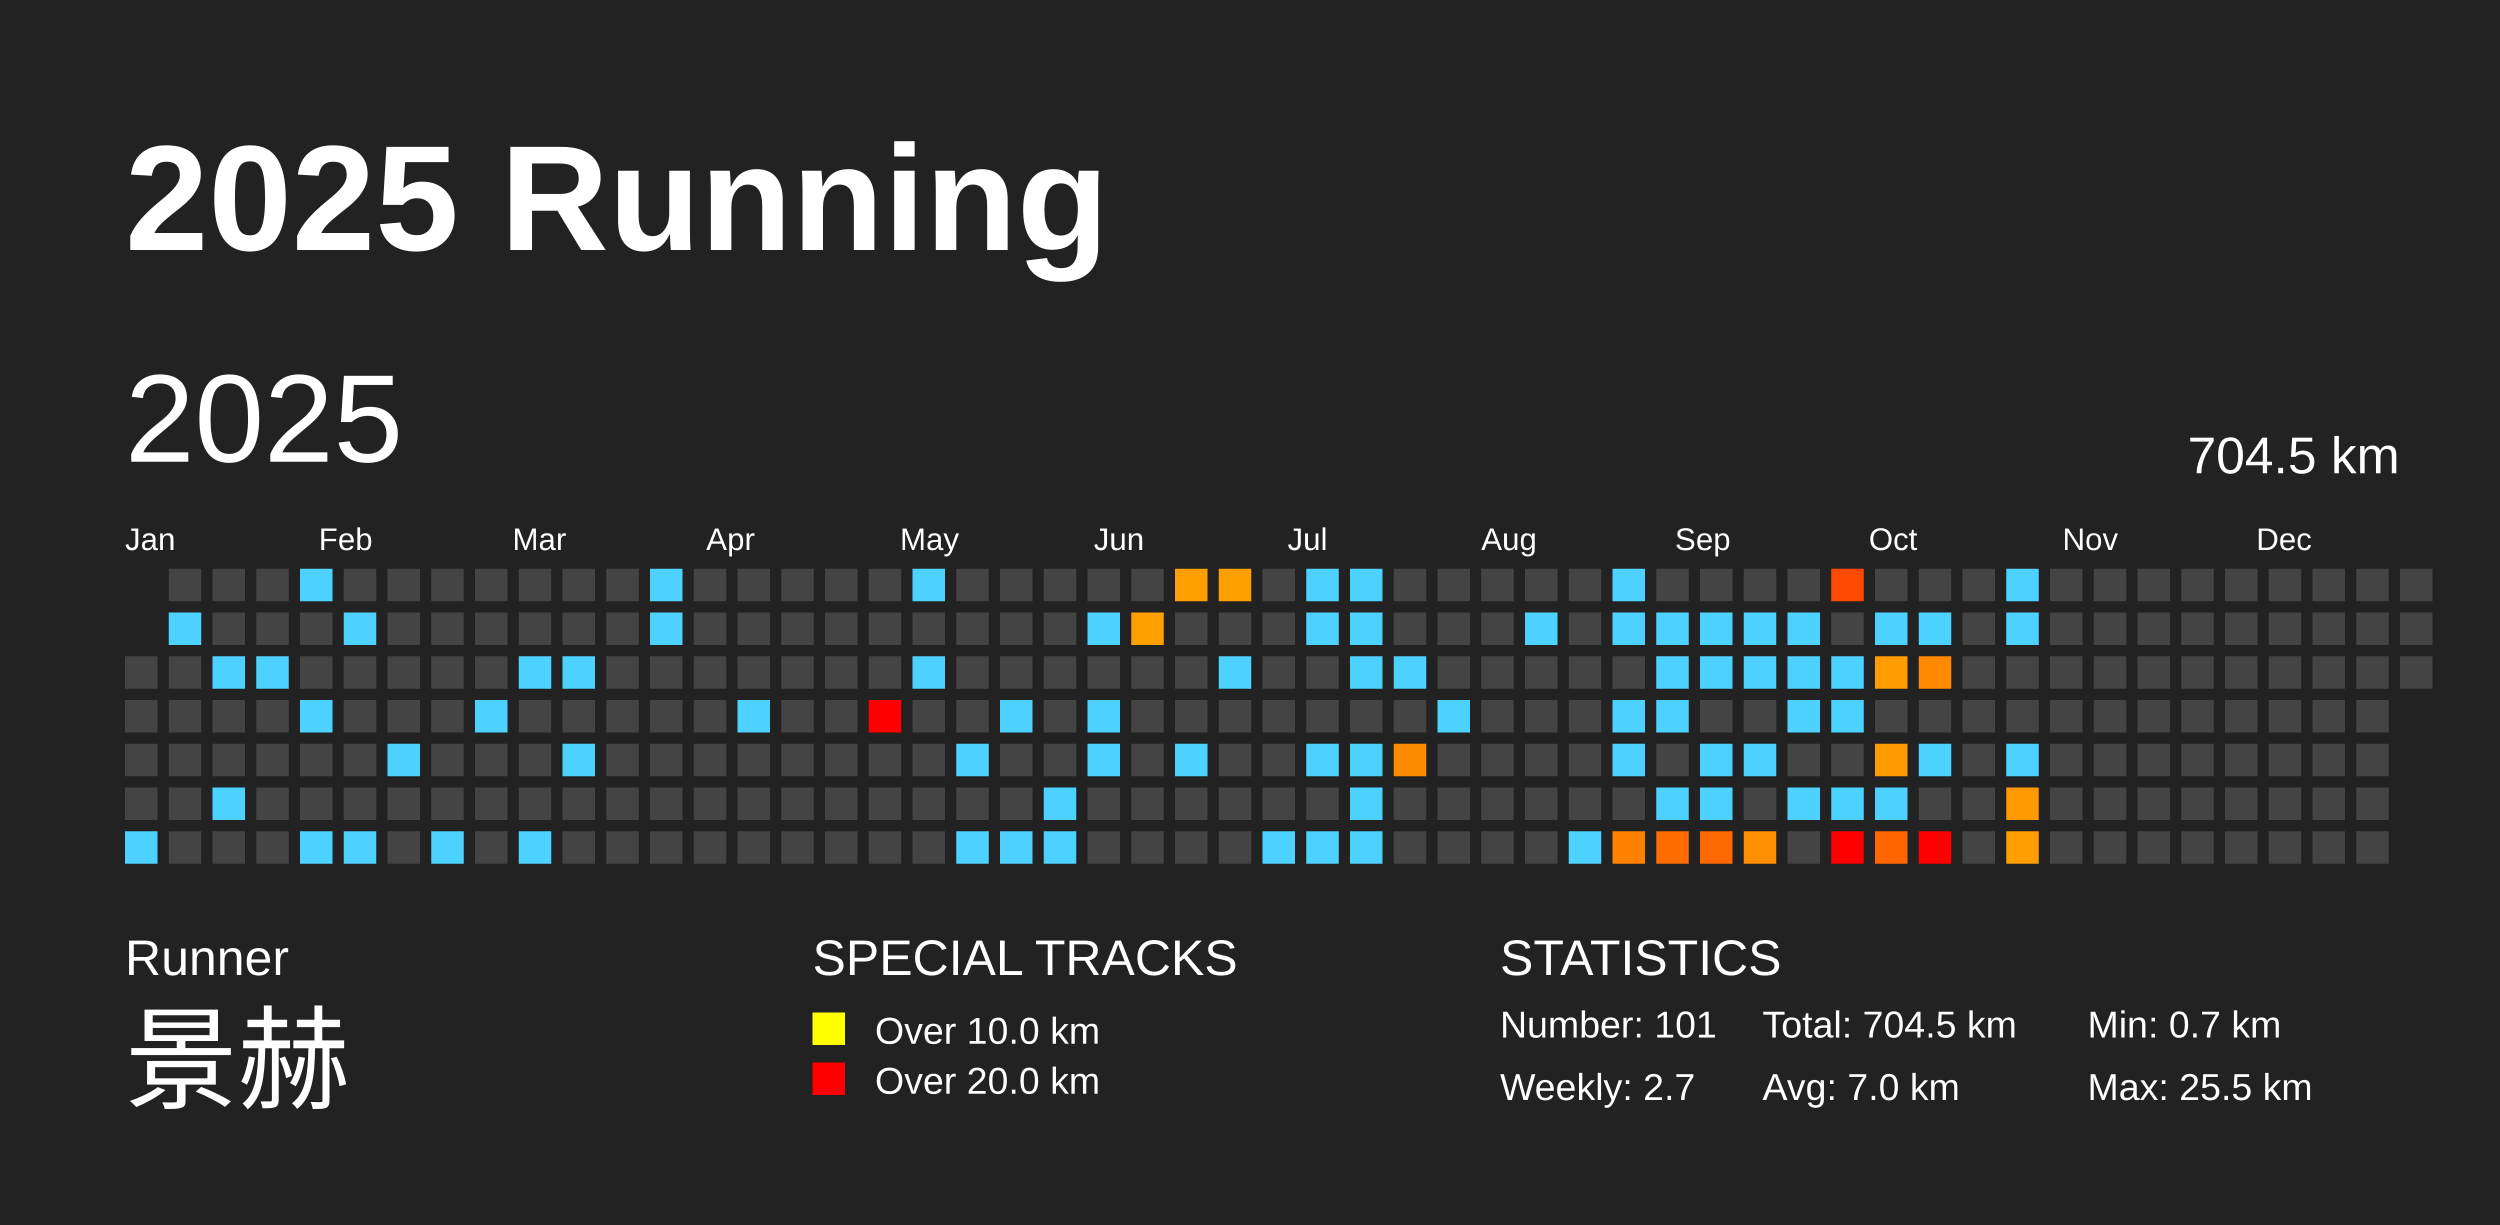
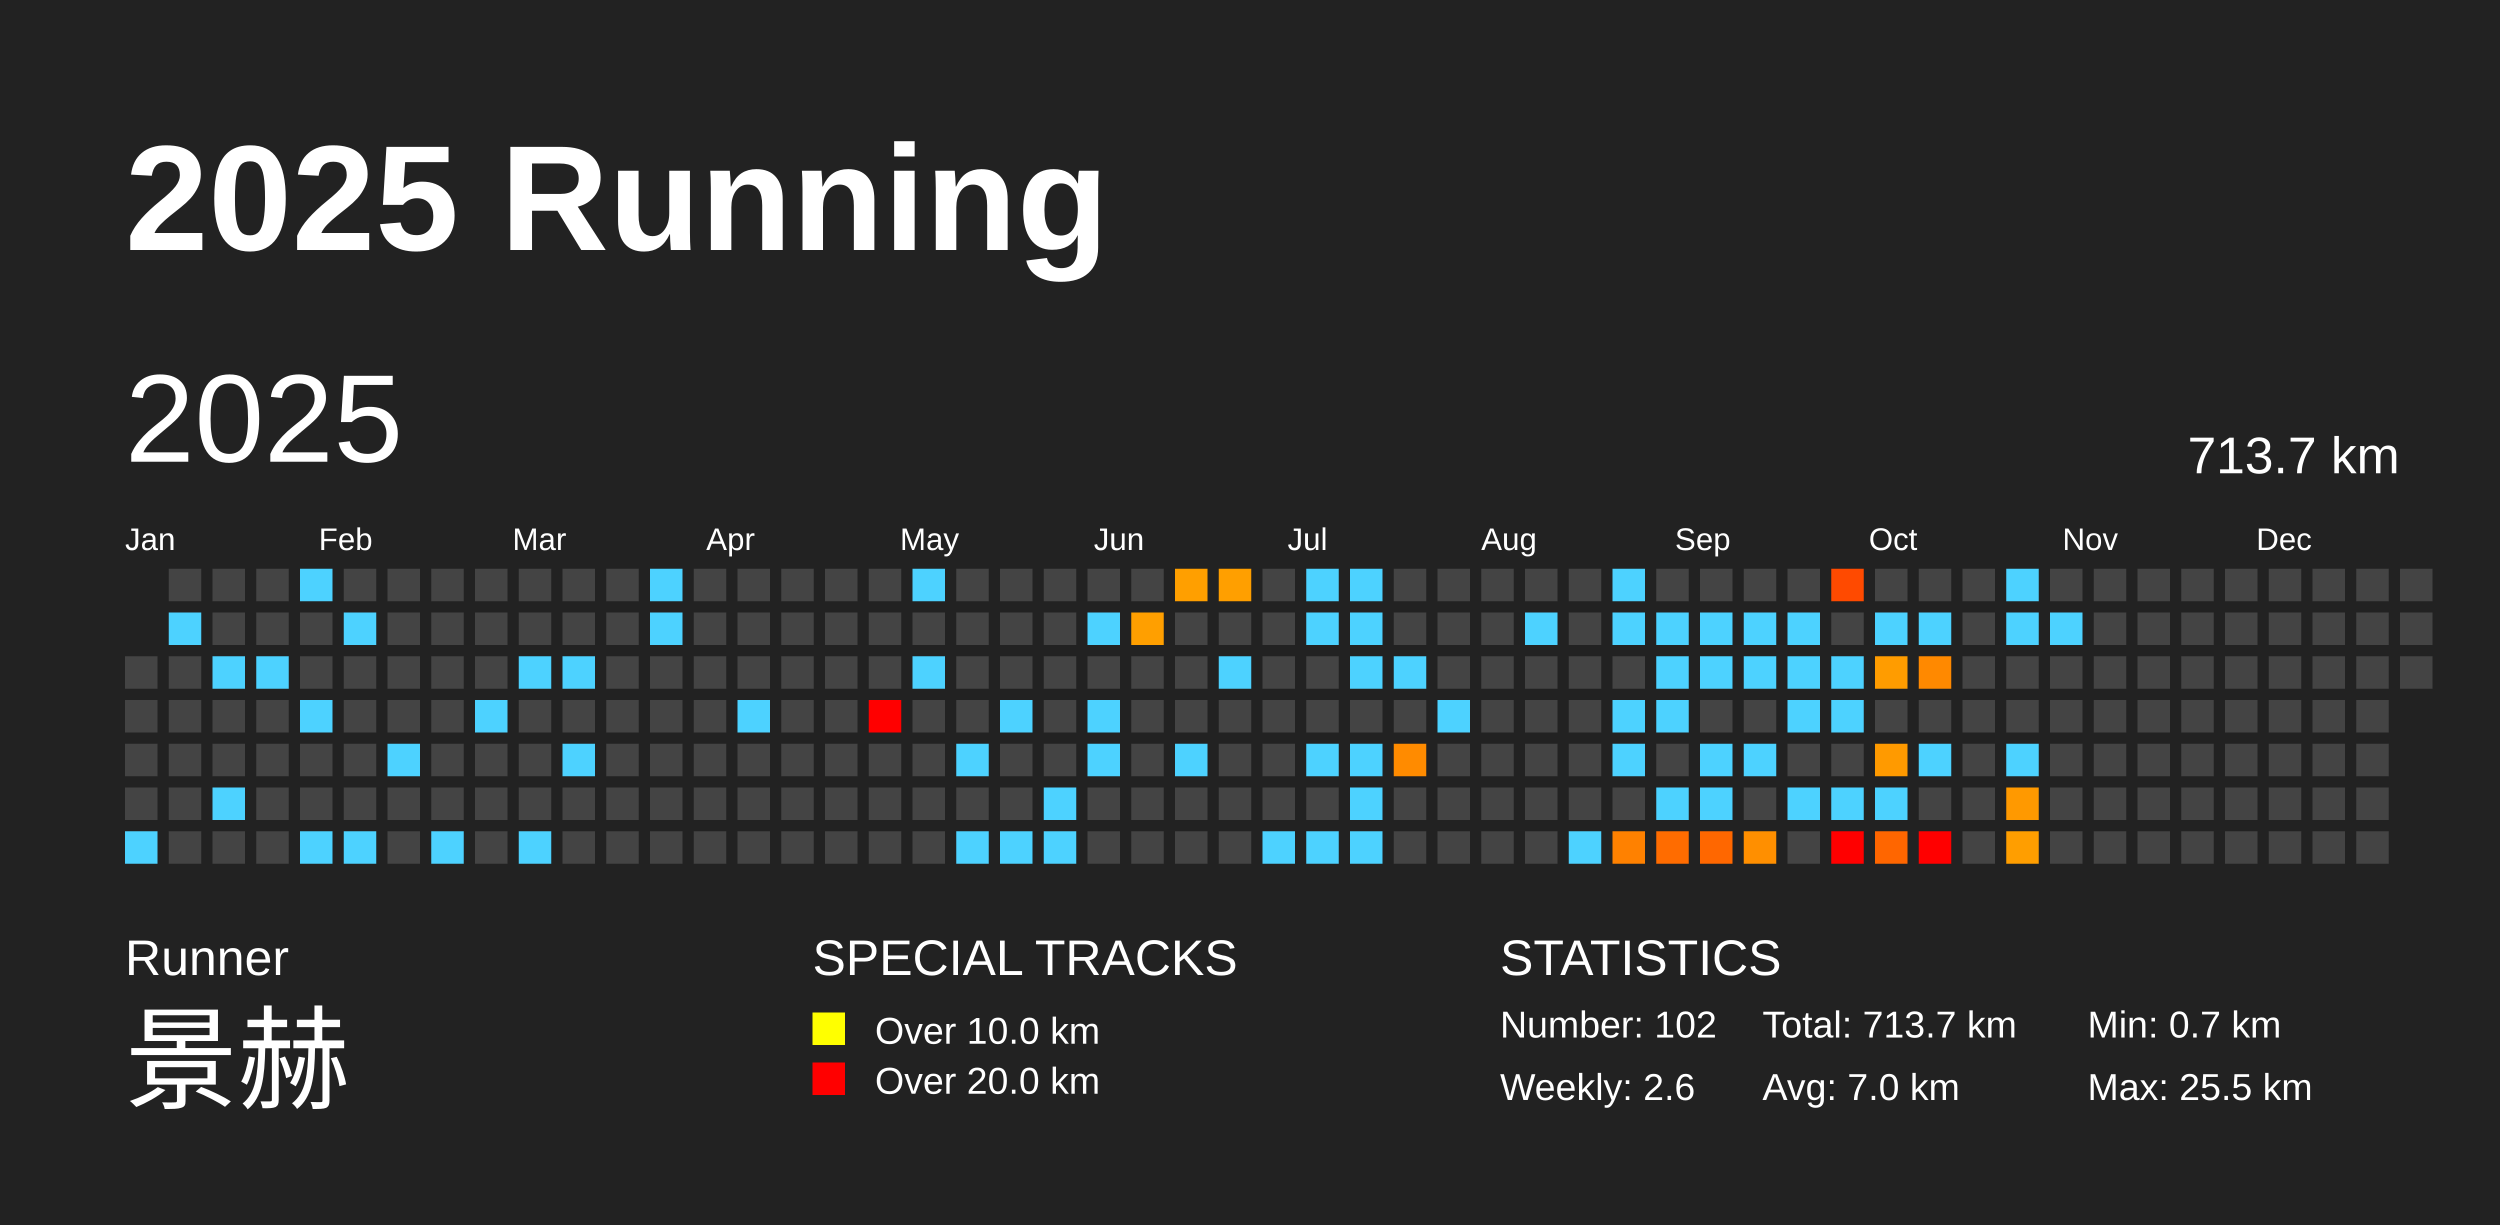
<svg xmlns="http://www.w3.org/2000/svg" baseProfile="full" height="98mm" version="1.1" viewBox="0,0,200,98" width="200mm">
  <defs />
  <rect fill="#222222" height="98" width="200" x="0" y="0" />
  <text fill="#FFFFFF" style="font-size:12px; font-family:Arial; font-weight:bold;" x="10" y="20">2025 Running</text>
  <text fill="#FFFFFF" style="font-size:4px; font-family:Arial" x="10" y="78">Runner</text>
  <text fill="#FFFFFF" style="font-size:9px; font-family:Arial" x="10" y="88">景赫</text>
  <text fill="#FFFFFF" style="font-size:4px; font-family:Arial" x="65" y="78">SPECIAL TRACKS</text>
  <rect fill="yellow" height="2.6" width="2.6" x="65" y="81" />
  <text fill="#FFFFFF" style="font-size:3px; font-family:Arial" x="70" y="83.5">Over 10.0 km</text>
  <rect fill="red" height="2.6" width="2.6" x="65" y="85" />
  <text fill="#FFFFFF" style="font-size:3px; font-family:Arial" x="70" y="87.5">Over 20.0 km</text>
  <text fill="#FFFFFF" style="font-size:4px; font-family:Arial" x="120" y="78">STATISTICS</text>
-   <text fill="#FFFFFF" style="font-size:3px; font-family:Arial" x="120" y="83">Number: 101</text>
-   <text fill="#FFFFFF" style="font-size:3px; font-family:Arial" x="120" y="88">Weekly: 2.7</text>
-   <text fill="#FFFFFF" style="font-size:3px; font-family:Arial" x="141" y="83">Total: 704.5 km</text>
+   <text fill="#FFFFFF" style="font-size:3px; font-family:Arial" x="120" y="83">Number: 102</text>
+   <text fill="#FFFFFF" style="font-size:3px; font-family:Arial" x="120" y="88">Weekly: 2.6</text>
+   <text fill="#FFFFFF" style="font-size:3px; font-family:Arial" x="141" y="83">Total: 713.7 km</text>
  <text fill="#FFFFFF" style="font-size:3px; font-family:Arial" x="141" y="88">Avg: 7.0 km</text>
  <text fill="#FFFFFF" style="font-size:3px; font-family:Arial" x="167" y="83">Min: 0.7 km</text>
  <text fill="#FFFFFF" style="font-size:3px; font-family:Arial" x="167" y="88">Max: 25.5 km</text>
  <text dominant-baseline="hanging" fill="#FFFFFF" style="font-size:10.0px; font-family:Arial;" x="10" y="30">2025</text>
-   <text dominant-baseline="hanging" fill="#FFFFFF" style="font-size:4.125px; font-family:Arial;" x="175" y="35">704.5 km</text>
+   <text dominant-baseline="hanging" fill="#FFFFFF" style="font-size:4.125px; font-family:Arial;" x="175" y="35">713.7 km</text>
  <text fill="#FFFFFF" style="font-size:2.5px; font-family:Arial" x="10.0" y="44">Jan</text>
  <text fill="#FFFFFF" style="font-size:2.5px; font-family:Arial" x="25.5" y="44">Feb</text>
  <text fill="#FFFFFF" style="font-size:2.5px; font-family:Arial" x="41.0" y="44">Mar</text>
  <text fill="#FFFFFF" style="font-size:2.5px; font-family:Arial" x="56.5" y="44">Apr</text>
  <text fill="#FFFFFF" style="font-size:2.5px; font-family:Arial" x="72.0" y="44">May</text>
  <text fill="#FFFFFF" style="font-size:2.5px; font-family:Arial" x="87.5" y="44">Jun</text>
  <text fill="#FFFFFF" style="font-size:2.5px; font-family:Arial" x="103.0" y="44">Jul</text>
  <text fill="#FFFFFF" style="font-size:2.5px; font-family:Arial" x="118.5" y="44">Aug</text>
  <text fill="#FFFFFF" style="font-size:2.5px; font-family:Arial" x="134.0" y="44">Sep</text>
  <text fill="#FFFFFF" style="font-size:2.5px; font-family:Arial" x="149.5" y="44">Oct</text>
  <text fill="#FFFFFF" style="font-size:2.5px; font-family:Arial" x="165.0" y="44">Nov</text>
  <text fill="#FFFFFF" style="font-size:2.5px; font-family:Arial" x="180.5" y="44">Dec</text>
  <rect fill="#444444" height="2.6" width="2.6" x="10.0" y="52.5" />
  <rect fill="#444444" height="2.6" width="2.6" x="10.0" y="56.0" />
  <rect fill="#444444" height="2.6" width="2.6" x="10.0" y="59.5" />
  <rect fill="#444444" height="2.6" width="2.6" x="10.0" y="63.0" />
  <rect fill="#4dd2ff" height="2.6" width="2.6" x="10.0" y="66.5" />
  <rect fill="#444444" height="2.6" width="2.6" x="13.5" y="45.5" />
  <rect fill="#4dd2ff" height="2.6" width="2.6" x="13.5" y="49.0" />
  <rect fill="#444444" height="2.6" width="2.6" x="13.5" y="52.5" />
  <rect fill="#444444" height="2.6" width="2.6" x="13.5" y="56.0" />
  <rect fill="#444444" height="2.6" width="2.6" x="13.5" y="59.5" />
  <rect fill="#444444" height="2.6" width="2.6" x="13.5" y="63.0" />
  <rect fill="#444444" height="2.6" width="2.6" x="13.5" y="66.5" />
  <rect fill="#444444" height="2.6" width="2.6" x="17.0" y="45.5" />
  <rect fill="#444444" height="2.6" width="2.6" x="17.0" y="49.0" />
  <rect fill="#4dd2ff" height="2.6" width="2.6" x="17.0" y="52.5" />
  <rect fill="#444444" height="2.6" width="2.6" x="17.0" y="56.0" />
  <rect fill="#444444" height="2.6" width="2.6" x="17.0" y="59.5" />
  <rect fill="#4dd2ff" height="2.6" width="2.6" x="17.0" y="63.0" />
  <rect fill="#444444" height="2.6" width="2.6" x="17.0" y="66.5" />
  <rect fill="#444444" height="2.6" width="2.6" x="20.5" y="45.5" />
  <rect fill="#444444" height="2.6" width="2.6" x="20.5" y="49.0" />
  <rect fill="#4dd2ff" height="2.6" width="2.6" x="20.5" y="52.5" />
  <rect fill="#444444" height="2.6" width="2.6" x="20.5" y="56.0" />
  <rect fill="#444444" height="2.6" width="2.6" x="20.5" y="59.5" />
  <rect fill="#444444" height="2.6" width="2.6" x="20.5" y="63.0" />
  <rect fill="#444444" height="2.6" width="2.6" x="20.5" y="66.5" />
  <rect fill="#4dd2ff" height="2.6" width="2.6" x="24.0" y="45.5" />
  <rect fill="#444444" height="2.6" width="2.6" x="24.0" y="49.0" />
  <rect fill="#444444" height="2.6" width="2.6" x="24.0" y="52.5" />
  <rect fill="#4dd2ff" height="2.6" width="2.6" x="24.0" y="56.0" />
  <rect fill="#444444" height="2.6" width="2.6" x="24.0" y="59.5" />
  <rect fill="#444444" height="2.6" width="2.6" x="24.0" y="63.0" />
  <rect fill="#4dd2ff" height="2.6" width="2.6" x="24.0" y="66.5" />
  <rect fill="#444444" height="2.6" width="2.6" x="27.5" y="45.5" />
  <rect fill="#4dd2ff" height="2.6" width="2.6" x="27.5" y="49.0" />
  <rect fill="#444444" height="2.6" width="2.6" x="27.5" y="52.5" />
  <rect fill="#444444" height="2.6" width="2.6" x="27.5" y="56.0" />
  <rect fill="#444444" height="2.6" width="2.6" x="27.5" y="59.5" />
  <rect fill="#444444" height="2.6" width="2.6" x="27.5" y="63.0" />
  <rect fill="#4dd2ff" height="2.6" width="2.6" x="27.5" y="66.5" />
  <rect fill="#444444" height="2.6" width="2.6" x="31.0" y="45.5" />
  <rect fill="#444444" height="2.6" width="2.6" x="31.0" y="49.0" />
  <rect fill="#444444" height="2.6" width="2.6" x="31.0" y="52.5" />
  <rect fill="#444444" height="2.6" width="2.6" x="31.0" y="56.0" />
  <rect fill="#4dd2ff" height="2.6" width="2.6" x="31.0" y="59.5" />
  <rect fill="#444444" height="2.6" width="2.6" x="31.0" y="63.0" />
  <rect fill="#444444" height="2.6" width="2.6" x="31.0" y="66.5" />
  <rect fill="#444444" height="2.6" width="2.6" x="34.5" y="45.5" />
  <rect fill="#444444" height="2.6" width="2.6" x="34.5" y="49.0" />
  <rect fill="#444444" height="2.6" width="2.6" x="34.5" y="52.5" />
  <rect fill="#444444" height="2.6" width="2.6" x="34.5" y="56.0" />
  <rect fill="#444444" height="2.6" width="2.6" x="34.5" y="59.5" />
  <rect fill="#444444" height="2.6" width="2.6" x="34.5" y="63.0" />
  <rect fill="#4dd2ff" height="2.6" width="2.6" x="34.5" y="66.5" />
  <rect fill="#444444" height="2.6" width="2.6" x="38.0" y="45.5" />
  <rect fill="#444444" height="2.6" width="2.6" x="38.0" y="49.0" />
  <rect fill="#444444" height="2.6" width="2.6" x="38.0" y="52.5" />
  <rect fill="#4dd2ff" height="2.6" width="2.6" x="38.0" y="56.0" />
  <rect fill="#444444" height="2.6" width="2.6" x="38.0" y="59.5" />
  <rect fill="#444444" height="2.6" width="2.6" x="38.0" y="63.0" />
  <rect fill="#444444" height="2.6" width="2.6" x="38.0" y="66.5" />
  <rect fill="#444444" height="2.6" width="2.6" x="41.5" y="45.5" />
  <rect fill="#444444" height="2.6" width="2.6" x="41.5" y="49.0" />
  <rect fill="#4dd2ff" height="2.6" width="2.6" x="41.5" y="52.5" />
  <rect fill="#444444" height="2.6" width="2.6" x="41.5" y="56.0" />
  <rect fill="#444444" height="2.6" width="2.6" x="41.5" y="59.5" />
  <rect fill="#444444" height="2.6" width="2.6" x="41.5" y="63.0" />
  <rect fill="#4dd2ff" height="2.6" width="2.6" x="41.5" y="66.5" />
  <rect fill="#444444" height="2.6" width="2.6" x="45.0" y="45.5" />
  <rect fill="#444444" height="2.6" width="2.6" x="45.0" y="49.0" />
  <rect fill="#4dd2ff" height="2.6" width="2.6" x="45.0" y="52.5" />
  <rect fill="#444444" height="2.6" width="2.6" x="45.0" y="56.0" />
  <rect fill="#4dd2ff" height="2.6" width="2.6" x="45.0" y="59.5" />
  <rect fill="#444444" height="2.6" width="2.6" x="45.0" y="63.0" />
  <rect fill="#444444" height="2.6" width="2.6" x="45.0" y="66.5" />
  <rect fill="#444444" height="2.6" width="2.6" x="48.5" y="45.5" />
  <rect fill="#444444" height="2.6" width="2.6" x="48.5" y="49.0" />
  <rect fill="#444444" height="2.6" width="2.6" x="48.5" y="52.5" />
  <rect fill="#444444" height="2.6" width="2.6" x="48.5" y="56.0" />
  <rect fill="#444444" height="2.6" width="2.6" x="48.5" y="59.5" />
  <rect fill="#444444" height="2.6" width="2.6" x="48.5" y="63.0" />
  <rect fill="#444444" height="2.6" width="2.6" x="48.5" y="66.5" />
  <rect fill="#4dd2ff" height="2.6" width="2.6" x="52.0" y="45.5" />
  <rect fill="#4dd2ff" height="2.6" width="2.6" x="52.0" y="49.0" />
  <rect fill="#444444" height="2.6" width="2.6" x="52.0" y="52.5" />
  <rect fill="#444444" height="2.6" width="2.6" x="52.0" y="56.0" />
  <rect fill="#444444" height="2.6" width="2.6" x="52.0" y="59.5" />
  <rect fill="#444444" height="2.6" width="2.6" x="52.0" y="63.0" />
  <rect fill="#444444" height="2.6" width="2.6" x="52.0" y="66.5" />
  <rect fill="#444444" height="2.6" width="2.6" x="55.5" y="45.5" />
  <rect fill="#444444" height="2.6" width="2.6" x="55.5" y="49.0" />
  <rect fill="#444444" height="2.6" width="2.6" x="55.5" y="52.5" />
  <rect fill="#444444" height="2.6" width="2.6" x="55.5" y="56.0" />
  <rect fill="#444444" height="2.6" width="2.6" x="55.5" y="59.5" />
  <rect fill="#444444" height="2.6" width="2.6" x="55.5" y="63.0" />
  <rect fill="#444444" height="2.6" width="2.6" x="55.5" y="66.5" />
  <rect fill="#444444" height="2.6" width="2.6" x="59.0" y="45.5" />
  <rect fill="#444444" height="2.6" width="2.6" x="59.0" y="49.0" />
  <rect fill="#444444" height="2.6" width="2.6" x="59.0" y="52.5" />
  <rect fill="#4dd2ff" height="2.6" width="2.6" x="59.0" y="56.0" />
  <rect fill="#444444" height="2.6" width="2.6" x="59.0" y="59.5" />
  <rect fill="#444444" height="2.6" width="2.6" x="59.0" y="63.0" />
  <rect fill="#444444" height="2.6" width="2.6" x="59.0" y="66.5" />
  <rect fill="#444444" height="2.6" width="2.6" x="62.5" y="45.5" />
  <rect fill="#444444" height="2.6" width="2.6" x="62.5" y="49.0" />
  <rect fill="#444444" height="2.6" width="2.6" x="62.5" y="52.5" />
  <rect fill="#444444" height="2.6" width="2.6" x="62.5" y="56.0" />
  <rect fill="#444444" height="2.6" width="2.6" x="62.5" y="59.5" />
  <rect fill="#444444" height="2.6" width="2.6" x="62.5" y="63.0" />
  <rect fill="#444444" height="2.6" width="2.6" x="62.5" y="66.5" />
  <rect fill="#444444" height="2.6" width="2.6" x="66.0" y="45.5" />
  <rect fill="#444444" height="2.6" width="2.6" x="66.0" y="49.0" />
  <rect fill="#444444" height="2.6" width="2.6" x="66.0" y="52.5" />
  <rect fill="#444444" height="2.6" width="2.6" x="66.0" y="56.0" />
  <rect fill="#444444" height="2.6" width="2.6" x="66.0" y="59.5" />
  <rect fill="#444444" height="2.6" width="2.6" x="66.0" y="63.0" />
  <rect fill="#444444" height="2.6" width="2.6" x="66.0" y="66.5" />
  <rect fill="#444444" height="2.6" width="2.6" x="69.5" y="45.5" />
  <rect fill="#444444" height="2.6" width="2.6" x="69.5" y="49.0" />
  <rect fill="#444444" height="2.6" width="2.6" x="69.5" y="52.5" />
  <rect fill="red" height="2.6" width="2.6" x="69.5" y="56.0" />
  <rect fill="#444444" height="2.6" width="2.6" x="69.5" y="59.5" />
  <rect fill="#444444" height="2.6" width="2.6" x="69.5" y="63.0" />
  <rect fill="#444444" height="2.6" width="2.6" x="69.5" y="66.5" />
  <rect fill="#4dd2ff" height="2.6" width="2.6" x="73.0" y="45.5" />
  <rect fill="#444444" height="2.6" width="2.6" x="73.0" y="49.0" />
  <rect fill="#4dd2ff" height="2.6" width="2.6" x="73.0" y="52.5" />
  <rect fill="#444444" height="2.6" width="2.6" x="73.0" y="56.0" />
  <rect fill="#444444" height="2.6" width="2.6" x="73.0" y="59.5" />
  <rect fill="#444444" height="2.6" width="2.6" x="73.0" y="63.0" />
  <rect fill="#444444" height="2.6" width="2.6" x="73.0" y="66.5" />
  <rect fill="#444444" height="2.6" width="2.6" x="76.5" y="45.5" />
  <rect fill="#444444" height="2.6" width="2.6" x="76.5" y="49.0" />
  <rect fill="#444444" height="2.6" width="2.6" x="76.5" y="52.5" />
  <rect fill="#444444" height="2.6" width="2.6" x="76.5" y="56.0" />
  <rect fill="#4dd2ff" height="2.6" width="2.6" x="76.5" y="59.5" />
  <rect fill="#444444" height="2.6" width="2.6" x="76.5" y="63.0" />
  <rect fill="#4dd2ff" height="2.6" width="2.6" x="76.5" y="66.5" />
  <rect fill="#444444" height="2.6" width="2.6" x="80.0" y="45.5" />
  <rect fill="#444444" height="2.6" width="2.6" x="80.0" y="49.0" />
  <rect fill="#444444" height="2.6" width="2.6" x="80.0" y="52.5" />
  <rect fill="#4dd2ff" height="2.6" width="2.6" x="80.0" y="56.0" />
  <rect fill="#444444" height="2.6" width="2.6" x="80.0" y="59.5" />
  <rect fill="#444444" height="2.6" width="2.6" x="80.0" y="63.0" />
  <rect fill="#4dd2ff" height="2.6" width="2.6" x="80.0" y="66.5" />
  <rect fill="#444444" height="2.6" width="2.6" x="83.5" y="45.5" />
  <rect fill="#444444" height="2.6" width="2.6" x="83.5" y="49.0" />
  <rect fill="#444444" height="2.6" width="2.6" x="83.5" y="52.5" />
  <rect fill="#444444" height="2.6" width="2.6" x="83.5" y="56.0" />
  <rect fill="#444444" height="2.6" width="2.6" x="83.5" y="59.5" />
  <rect fill="#4dd2ff" height="2.6" width="2.6" x="83.5" y="63.0" />
  <rect fill="#4dd2ff" height="2.6" width="2.6" x="83.5" y="66.5" />
  <rect fill="#444444" height="2.6" width="2.6" x="87.0" y="45.5" />
  <rect fill="#4dd2ff" height="2.6" width="2.6" x="87.0" y="49.0" />
  <rect fill="#444444" height="2.6" width="2.6" x="87.0" y="52.5" />
  <rect fill="#4dd2ff" height="2.6" width="2.6" x="87.0" y="56.0" />
  <rect fill="#4dd2ff" height="2.6" width="2.6" x="87.0" y="59.5" />
  <rect fill="#444444" height="2.6" width="2.6" x="87.0" y="63.0" />
  <rect fill="#444444" height="2.6" width="2.6" x="87.0" y="66.5" />
  <rect fill="#444444" height="2.6" width="2.6" x="90.5" y="45.5" />
  <rect fill="#ff9f00" height="2.6" width="2.6" x="90.5" y="49.0" />
  <rect fill="#444444" height="2.6" width="2.6" x="90.5" y="52.5" />
  <rect fill="#444444" height="2.6" width="2.6" x="90.5" y="56.0" />
  <rect fill="#444444" height="2.6" width="2.6" x="90.5" y="59.5" />
  <rect fill="#444444" height="2.6" width="2.6" x="90.5" y="63.0" />
  <rect fill="#444444" height="2.6" width="2.6" x="90.5" y="66.5" />
  <rect fill="#ff9f00" height="2.6" width="2.6" x="94.0" y="45.5" />
  <rect fill="#444444" height="2.6" width="2.6" x="94.0" y="49.0" />
  <rect fill="#444444" height="2.6" width="2.6" x="94.0" y="52.5" />
  <rect fill="#444444" height="2.6" width="2.6" x="94.0" y="56.0" />
  <rect fill="#4dd2ff" height="2.6" width="2.6" x="94.0" y="59.5" />
  <rect fill="#444444" height="2.6" width="2.6" x="94.0" y="63.0" />
  <rect fill="#444444" height="2.6" width="2.6" x="94.0" y="66.5" />
  <rect fill="#ff9f00" height="2.6" width="2.6" x="97.5" y="45.5" />
  <rect fill="#444444" height="2.6" width="2.6" x="97.5" y="49.0" />
  <rect fill="#4dd2ff" height="2.6" width="2.6" x="97.5" y="52.5" />
  <rect fill="#444444" height="2.6" width="2.6" x="97.5" y="56.0" />
  <rect fill="#444444" height="2.6" width="2.6" x="97.5" y="59.5" />
  <rect fill="#444444" height="2.6" width="2.6" x="97.5" y="63.0" />
  <rect fill="#444444" height="2.6" width="2.6" x="97.5" y="66.5" />
  <rect fill="#444444" height="2.6" width="2.6" x="101.0" y="45.5" />
  <rect fill="#444444" height="2.6" width="2.6" x="101.0" y="49.0" />
  <rect fill="#444444" height="2.6" width="2.6" x="101.0" y="52.5" />
  <rect fill="#444444" height="2.6" width="2.6" x="101.0" y="56.0" />
  <rect fill="#444444" height="2.6" width="2.6" x="101.0" y="59.5" />
  <rect fill="#444444" height="2.6" width="2.6" x="101.0" y="63.0" />
  <rect fill="#4dd2ff" height="2.6" width="2.6" x="101.0" y="66.5" />
  <rect fill="#4dd2ff" height="2.6" width="2.6" x="104.5" y="45.5" />
  <rect fill="#4dd2ff" height="2.6" width="2.6" x="104.5" y="49.0" />
  <rect fill="#444444" height="2.6" width="2.6" x="104.5" y="52.5" />
  <rect fill="#444444" height="2.6" width="2.6" x="104.5" y="56.0" />
  <rect fill="#4dd2ff" height="2.6" width="2.6" x="104.5" y="59.5" />
  <rect fill="#444444" height="2.6" width="2.6" x="104.5" y="63.0" />
  <rect fill="#4dd2ff" height="2.6" width="2.6" x="104.5" y="66.5" />
  <rect fill="#4dd2ff" height="2.6" width="2.6" x="108.0" y="45.5" />
  <rect fill="#4dd2ff" height="2.6" width="2.6" x="108.0" y="49.0" />
  <rect fill="#4dd2ff" height="2.6" width="2.6" x="108.0" y="52.5" />
  <rect fill="#444444" height="2.6" width="2.6" x="108.0" y="56.0" />
  <rect fill="#4dd2ff" height="2.6" width="2.6" x="108.0" y="59.5" />
  <rect fill="#4dd2ff" height="2.6" width="2.6" x="108.0" y="63.0" />
  <rect fill="#4dd2ff" height="2.6" width="2.6" x="108.0" y="66.5" />
  <rect fill="#444444" height="2.6" width="2.6" x="111.5" y="45.5" />
  <rect fill="#444444" height="2.6" width="2.6" x="111.5" y="49.0" />
  <rect fill="#4dd2ff" height="2.6" width="2.6" x="111.5" y="52.5" />
  <rect fill="#444444" height="2.6" width="2.6" x="111.5" y="56.0" />
  <rect fill="#ff8b00" height="2.6" width="2.6" x="111.5" y="59.5" />
  <rect fill="#444444" height="2.6" width="2.6" x="111.5" y="63.0" />
  <rect fill="#444444" height="2.6" width="2.6" x="111.5" y="66.5" />
  <rect fill="#444444" height="2.6" width="2.6" x="115.0" y="45.5" />
  <rect fill="#444444" height="2.6" width="2.6" x="115.0" y="49.0" />
  <rect fill="#444444" height="2.6" width="2.6" x="115.0" y="52.5" />
  <rect fill="#4dd2ff" height="2.6" width="2.6" x="115.0" y="56.0" />
  <rect fill="#444444" height="2.6" width="2.6" x="115.0" y="59.5" />
  <rect fill="#444444" height="2.6" width="2.6" x="115.0" y="63.0" />
  <rect fill="#444444" height="2.6" width="2.6" x="115.0" y="66.5" />
  <rect fill="#444444" height="2.6" width="2.6" x="118.5" y="45.5" />
  <rect fill="#444444" height="2.6" width="2.6" x="118.5" y="49.0" />
  <rect fill="#444444" height="2.6" width="2.6" x="118.5" y="52.5" />
  <rect fill="#444444" height="2.6" width="2.6" x="118.5" y="56.0" />
  <rect fill="#444444" height="2.6" width="2.6" x="118.5" y="59.5" />
  <rect fill="#444444" height="2.6" width="2.6" x="118.5" y="63.0" />
  <rect fill="#444444" height="2.6" width="2.6" x="118.5" y="66.5" />
  <rect fill="#444444" height="2.6" width="2.6" x="122.0" y="45.5" />
  <rect fill="#4dd2ff" height="2.6" width="2.6" x="122.0" y="49.0" />
  <rect fill="#444444" height="2.6" width="2.6" x="122.0" y="52.5" />
  <rect fill="#444444" height="2.6" width="2.6" x="122.0" y="56.0" />
  <rect fill="#444444" height="2.6" width="2.6" x="122.0" y="59.5" />
  <rect fill="#444444" height="2.6" width="2.6" x="122.0" y="63.0" />
  <rect fill="#444444" height="2.6" width="2.6" x="122.0" y="66.5" />
  <rect fill="#444444" height="2.6" width="2.6" x="125.5" y="45.5" />
  <rect fill="#444444" height="2.6" width="2.6" x="125.5" y="49.0" />
  <rect fill="#444444" height="2.6" width="2.6" x="125.5" y="52.5" />
  <rect fill="#444444" height="2.6" width="2.6" x="125.5" y="56.0" />
  <rect fill="#444444" height="2.6" width="2.6" x="125.5" y="59.5" />
  <rect fill="#444444" height="2.6" width="2.6" x="125.5" y="63.0" />
  <rect fill="#4dd2ff" height="2.6" width="2.6" x="125.5" y="66.5" />
  <rect fill="#4dd2ff" height="2.6" width="2.6" x="129.0" y="45.5" />
  <rect fill="#4dd2ff" height="2.6" width="2.6" x="129.0" y="49.0" />
  <rect fill="#444444" height="2.6" width="2.6" x="129.0" y="52.5" />
  <rect fill="#4dd2ff" height="2.6" width="2.6" x="129.0" y="56.0" />
  <rect fill="#4dd2ff" height="2.6" width="2.6" x="129.0" y="59.5" />
  <rect fill="#444444" height="2.6" width="2.6" x="129.0" y="63.0" />
  <rect fill="#ff8100" height="2.6" width="2.6" x="129.0" y="66.5" />
  <rect fill="#444444" height="2.6" width="2.6" x="132.5" y="45.5" />
  <rect fill="#4dd2ff" height="2.6" width="2.6" x="132.5" y="49.0" />
  <rect fill="#4dd2ff" height="2.6" width="2.6" x="132.5" y="52.5" />
  <rect fill="#4dd2ff" height="2.6" width="2.6" x="132.5" y="56.0" />
  <rect fill="#444444" height="2.6" width="2.6" x="132.5" y="59.5" />
  <rect fill="#4dd2ff" height="2.6" width="2.6" x="132.5" y="63.0" />
  <rect fill="#ff6c00" height="2.6" width="2.6" x="132.5" y="66.5" />
  <rect fill="#444444" height="2.6" width="2.6" x="136.0" y="45.5" />
  <rect fill="#4dd2ff" height="2.6" width="2.6" x="136.0" y="49.0" />
  <rect fill="#4dd2ff" height="2.6" width="2.6" x="136.0" y="52.5" />
  <rect fill="#444444" height="2.6" width="2.6" x="136.0" y="56.0" />
  <rect fill="#4dd2ff" height="2.6" width="2.6" x="136.0" y="59.5" />
  <rect fill="#4dd2ff" height="2.6" width="2.6" x="136.0" y="63.0" />
  <rect fill="#ff6700" height="2.6" width="2.6" x="136.0" y="66.5" />
  <rect fill="#444444" height="2.6" width="2.6" x="139.5" y="45.5" />
  <rect fill="#4dd2ff" height="2.6" width="2.6" x="139.5" y="49.0" />
  <rect fill="#4dd2ff" height="2.6" width="2.6" x="139.5" y="52.5" />
  <rect fill="#444444" height="2.6" width="2.6" x="139.5" y="56.0" />
  <rect fill="#4dd2ff" height="2.6" width="2.6" x="139.5" y="59.5" />
  <rect fill="#444444" height="2.6" width="2.6" x="139.5" y="63.0" />
  <rect fill="#ff8f00" height="2.6" width="2.6" x="139.5" y="66.5" />
  <rect fill="#444444" height="2.6" width="2.6" x="143.0" y="45.5" />
  <rect fill="#4dd2ff" height="2.6" width="2.6" x="143.0" y="49.0" />
  <rect fill="#4dd2ff" height="2.6" width="2.6" x="143.0" y="52.5" />
  <rect fill="#4dd2ff" height="2.6" width="2.6" x="143.0" y="56.0" />
  <rect fill="#444444" height="2.6" width="2.6" x="143.0" y="59.5" />
  <rect fill="#4dd2ff" height="2.6" width="2.6" x="143.0" y="63.0" />
  <rect fill="#444444" height="2.6" width="2.6" x="143.0" y="66.5" />
  <rect fill="#ff4a00" height="2.6" width="2.6" x="146.5" y="45.5" />
  <rect fill="#444444" height="2.6" width="2.6" x="146.5" y="49.0" />
  <rect fill="#4dd2ff" height="2.6" width="2.6" x="146.5" y="52.5" />
  <rect fill="#4dd2ff" height="2.6" width="2.6" x="146.5" y="56.0" />
  <rect fill="#444444" height="2.6" width="2.6" x="146.5" y="59.5" />
  <rect fill="#4dd2ff" height="2.6" width="2.6" x="146.5" y="63.0" />
  <rect fill="red" height="2.6" width="2.6" x="146.5" y="66.5" />
  <rect fill="#444444" height="2.6" width="2.6" x="150.0" y="45.5" />
  <rect fill="#4dd2ff" height="2.6" width="2.6" x="150.0" y="49.0" />
  <rect fill="#ff9c00" height="2.6" width="2.6" x="150.0" y="52.5" />
  <rect fill="#444444" height="2.6" width="2.6" x="150.0" y="56.0" />
  <rect fill="#ff9a00" height="2.6" width="2.6" x="150.0" y="59.5" />
  <rect fill="#4dd2ff" height="2.6" width="2.6" x="150.0" y="63.0" />
  <rect fill="#ff6600" height="2.6" width="2.6" x="150.0" y="66.5" />
  <rect fill="#444444" height="2.6" width="2.6" x="153.5" y="45.5" />
  <rect fill="#4dd2ff" height="2.6" width="2.6" x="153.5" y="49.0" />
  <rect fill="#ff8900" height="2.6" width="2.6" x="153.5" y="52.5" />
  <rect fill="#444444" height="2.6" width="2.6" x="153.5" y="56.0" />
  <rect fill="#4dd2ff" height="2.6" width="2.6" x="153.5" y="59.5" />
  <rect fill="#444444" height="2.6" width="2.6" x="153.5" y="63.0" />
  <rect fill="red" height="2.6" width="2.6" x="153.5" y="66.5" />
  <rect fill="#444444" height="2.6" width="2.6" x="157.0" y="45.5" />
  <rect fill="#444444" height="2.6" width="2.6" x="157.0" y="49.0" />
  <rect fill="#444444" height="2.6" width="2.6" x="157.0" y="52.5" />
  <rect fill="#444444" height="2.6" width="2.6" x="157.0" y="56.0" />
  <rect fill="#444444" height="2.6" width="2.6" x="157.0" y="59.5" />
  <rect fill="#444444" height="2.6" width="2.6" x="157.0" y="63.0" />
  <rect fill="#444444" height="2.6" width="2.6" x="157.0" y="66.5" />
  <rect fill="#4dd2ff" height="2.6" width="2.6" x="160.5" y="45.5" />
  <rect fill="#4dd2ff" height="2.6" width="2.6" x="160.5" y="49.0" />
  <rect fill="#444444" height="2.6" width="2.6" x="160.5" y="52.5" />
  <rect fill="#444444" height="2.6" width="2.6" x="160.5" y="56.0" />
  <rect fill="#4dd2ff" height="2.6" width="2.6" x="160.5" y="59.5" />
  <rect fill="#ff9900" height="2.6" width="2.6" x="160.5" y="63.0" />
  <rect fill="#ff9e00" height="2.6" width="2.6" x="160.5" y="66.5" />
  <rect fill="#444444" height="2.6" width="2.6" x="164.0" y="45.5" />
-   <rect fill="#444444" height="2.6" width="2.6" x="164.0" y="49.0" />
+   <rect fill="#4dd2ff" height="2.6" width="2.6" x="164.0" y="49.0" />
  <rect fill="#444444" height="2.6" width="2.6" x="164.0" y="52.5" />
  <rect fill="#444444" height="2.6" width="2.6" x="164.0" y="56.0" />
  <rect fill="#444444" height="2.6" width="2.6" x="164.0" y="59.5" />
  <rect fill="#444444" height="2.6" width="2.6" x="164.0" y="63.0" />
  <rect fill="#444444" height="2.6" width="2.6" x="164.0" y="66.5" />
  <rect fill="#444444" height="2.6" width="2.6" x="167.5" y="45.5" />
  <rect fill="#444444" height="2.6" width="2.6" x="167.5" y="49.0" />
  <rect fill="#444444" height="2.6" width="2.6" x="167.5" y="52.5" />
  <rect fill="#444444" height="2.6" width="2.6" x="167.5" y="56.0" />
  <rect fill="#444444" height="2.6" width="2.6" x="167.5" y="59.5" />
  <rect fill="#444444" height="2.6" width="2.6" x="167.5" y="63.0" />
  <rect fill="#444444" height="2.6" width="2.6" x="167.5" y="66.5" />
  <rect fill="#444444" height="2.6" width="2.6" x="171.0" y="45.5" />
  <rect fill="#444444" height="2.6" width="2.6" x="171.0" y="49.0" />
  <rect fill="#444444" height="2.6" width="2.6" x="171.0" y="52.5" />
  <rect fill="#444444" height="2.6" width="2.6" x="171.0" y="56.0" />
  <rect fill="#444444" height="2.6" width="2.6" x="171.0" y="59.5" />
  <rect fill="#444444" height="2.6" width="2.6" x="171.0" y="63.0" />
  <rect fill="#444444" height="2.6" width="2.6" x="171.0" y="66.5" />
  <rect fill="#444444" height="2.6" width="2.6" x="174.5" y="45.5" />
  <rect fill="#444444" height="2.6" width="2.6" x="174.5" y="49.0" />
  <rect fill="#444444" height="2.6" width="2.6" x="174.5" y="52.5" />
  <rect fill="#444444" height="2.6" width="2.6" x="174.5" y="56.0" />
  <rect fill="#444444" height="2.6" width="2.6" x="174.5" y="59.5" />
  <rect fill="#444444" height="2.6" width="2.6" x="174.5" y="63.0" />
  <rect fill="#444444" height="2.6" width="2.6" x="174.5" y="66.5" />
  <rect fill="#444444" height="2.6" width="2.6" x="178.0" y="45.5" />
  <rect fill="#444444" height="2.6" width="2.6" x="178.0" y="49.0" />
  <rect fill="#444444" height="2.6" width="2.6" x="178.0" y="52.5" />
  <rect fill="#444444" height="2.6" width="2.6" x="178.0" y="56.0" />
  <rect fill="#444444" height="2.6" width="2.6" x="178.0" y="59.5" />
  <rect fill="#444444" height="2.6" width="2.6" x="178.0" y="63.0" />
  <rect fill="#444444" height="2.6" width="2.6" x="178.0" y="66.5" />
  <rect fill="#444444" height="2.6" width="2.6" x="181.5" y="45.5" />
  <rect fill="#444444" height="2.6" width="2.6" x="181.5" y="49.0" />
  <rect fill="#444444" height="2.6" width="2.6" x="181.5" y="52.5" />
  <rect fill="#444444" height="2.6" width="2.6" x="181.5" y="56.0" />
  <rect fill="#444444" height="2.6" width="2.6" x="181.5" y="59.5" />
  <rect fill="#444444" height="2.6" width="2.6" x="181.5" y="63.0" />
  <rect fill="#444444" height="2.6" width="2.6" x="181.5" y="66.5" />
  <rect fill="#444444" height="2.6" width="2.6" x="185.0" y="45.5" />
  <rect fill="#444444" height="2.6" width="2.6" x="185.0" y="49.0" />
  <rect fill="#444444" height="2.6" width="2.6" x="185.0" y="52.5" />
  <rect fill="#444444" height="2.6" width="2.6" x="185.0" y="56.0" />
  <rect fill="#444444" height="2.6" width="2.6" x="185.0" y="59.5" />
  <rect fill="#444444" height="2.6" width="2.6" x="185.0" y="63.0" />
  <rect fill="#444444" height="2.6" width="2.6" x="185.0" y="66.5" />
  <rect fill="#444444" height="2.6" width="2.6" x="188.5" y="45.5" />
  <rect fill="#444444" height="2.6" width="2.6" x="188.5" y="49.0" />
  <rect fill="#444444" height="2.6" width="2.6" x="188.5" y="52.5" />
  <rect fill="#444444" height="2.6" width="2.6" x="188.5" y="56.0" />
  <rect fill="#444444" height="2.6" width="2.6" x="188.5" y="59.5" />
  <rect fill="#444444" height="2.6" width="2.6" x="188.5" y="63.0" />
  <rect fill="#444444" height="2.6" width="2.6" x="188.5" y="66.5" />
  <rect fill="#444444" height="2.6" width="2.6" x="192.0" y="45.5" />
  <rect fill="#444444" height="2.6" width="2.6" x="192.0" y="49.0" />
  <rect fill="#444444" height="2.6" width="2.6" x="192.0" y="52.5" />
</svg>
